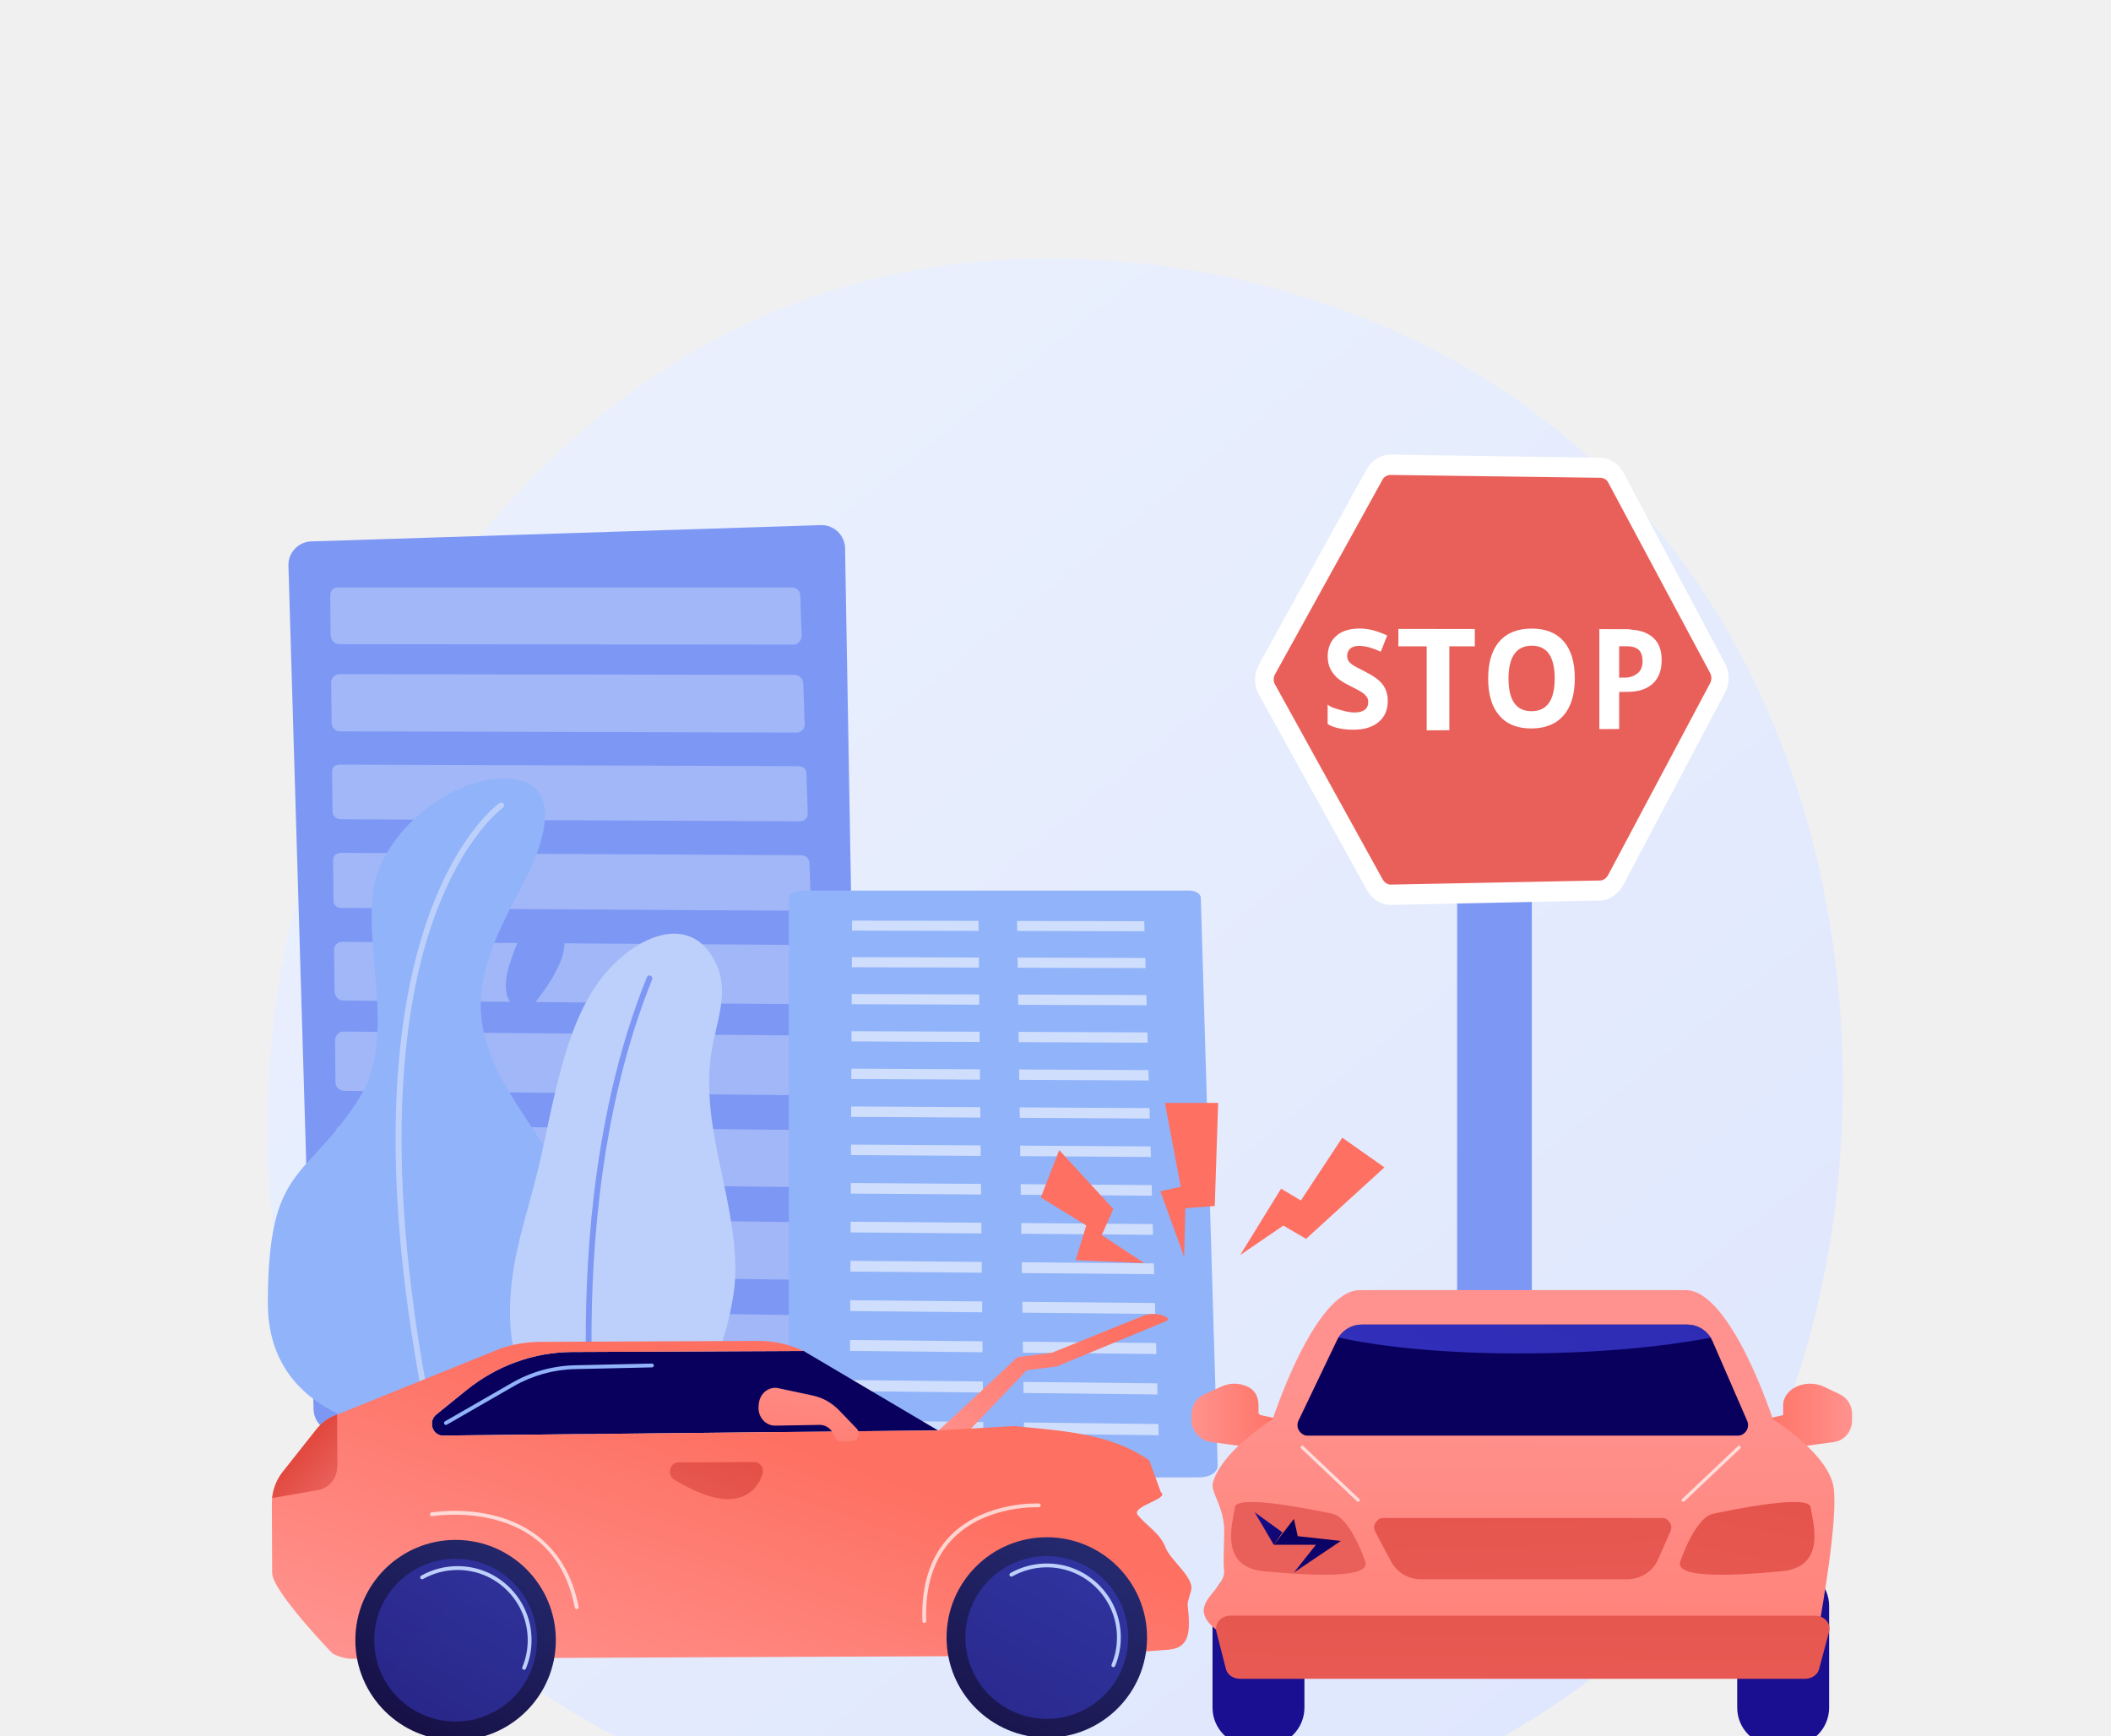
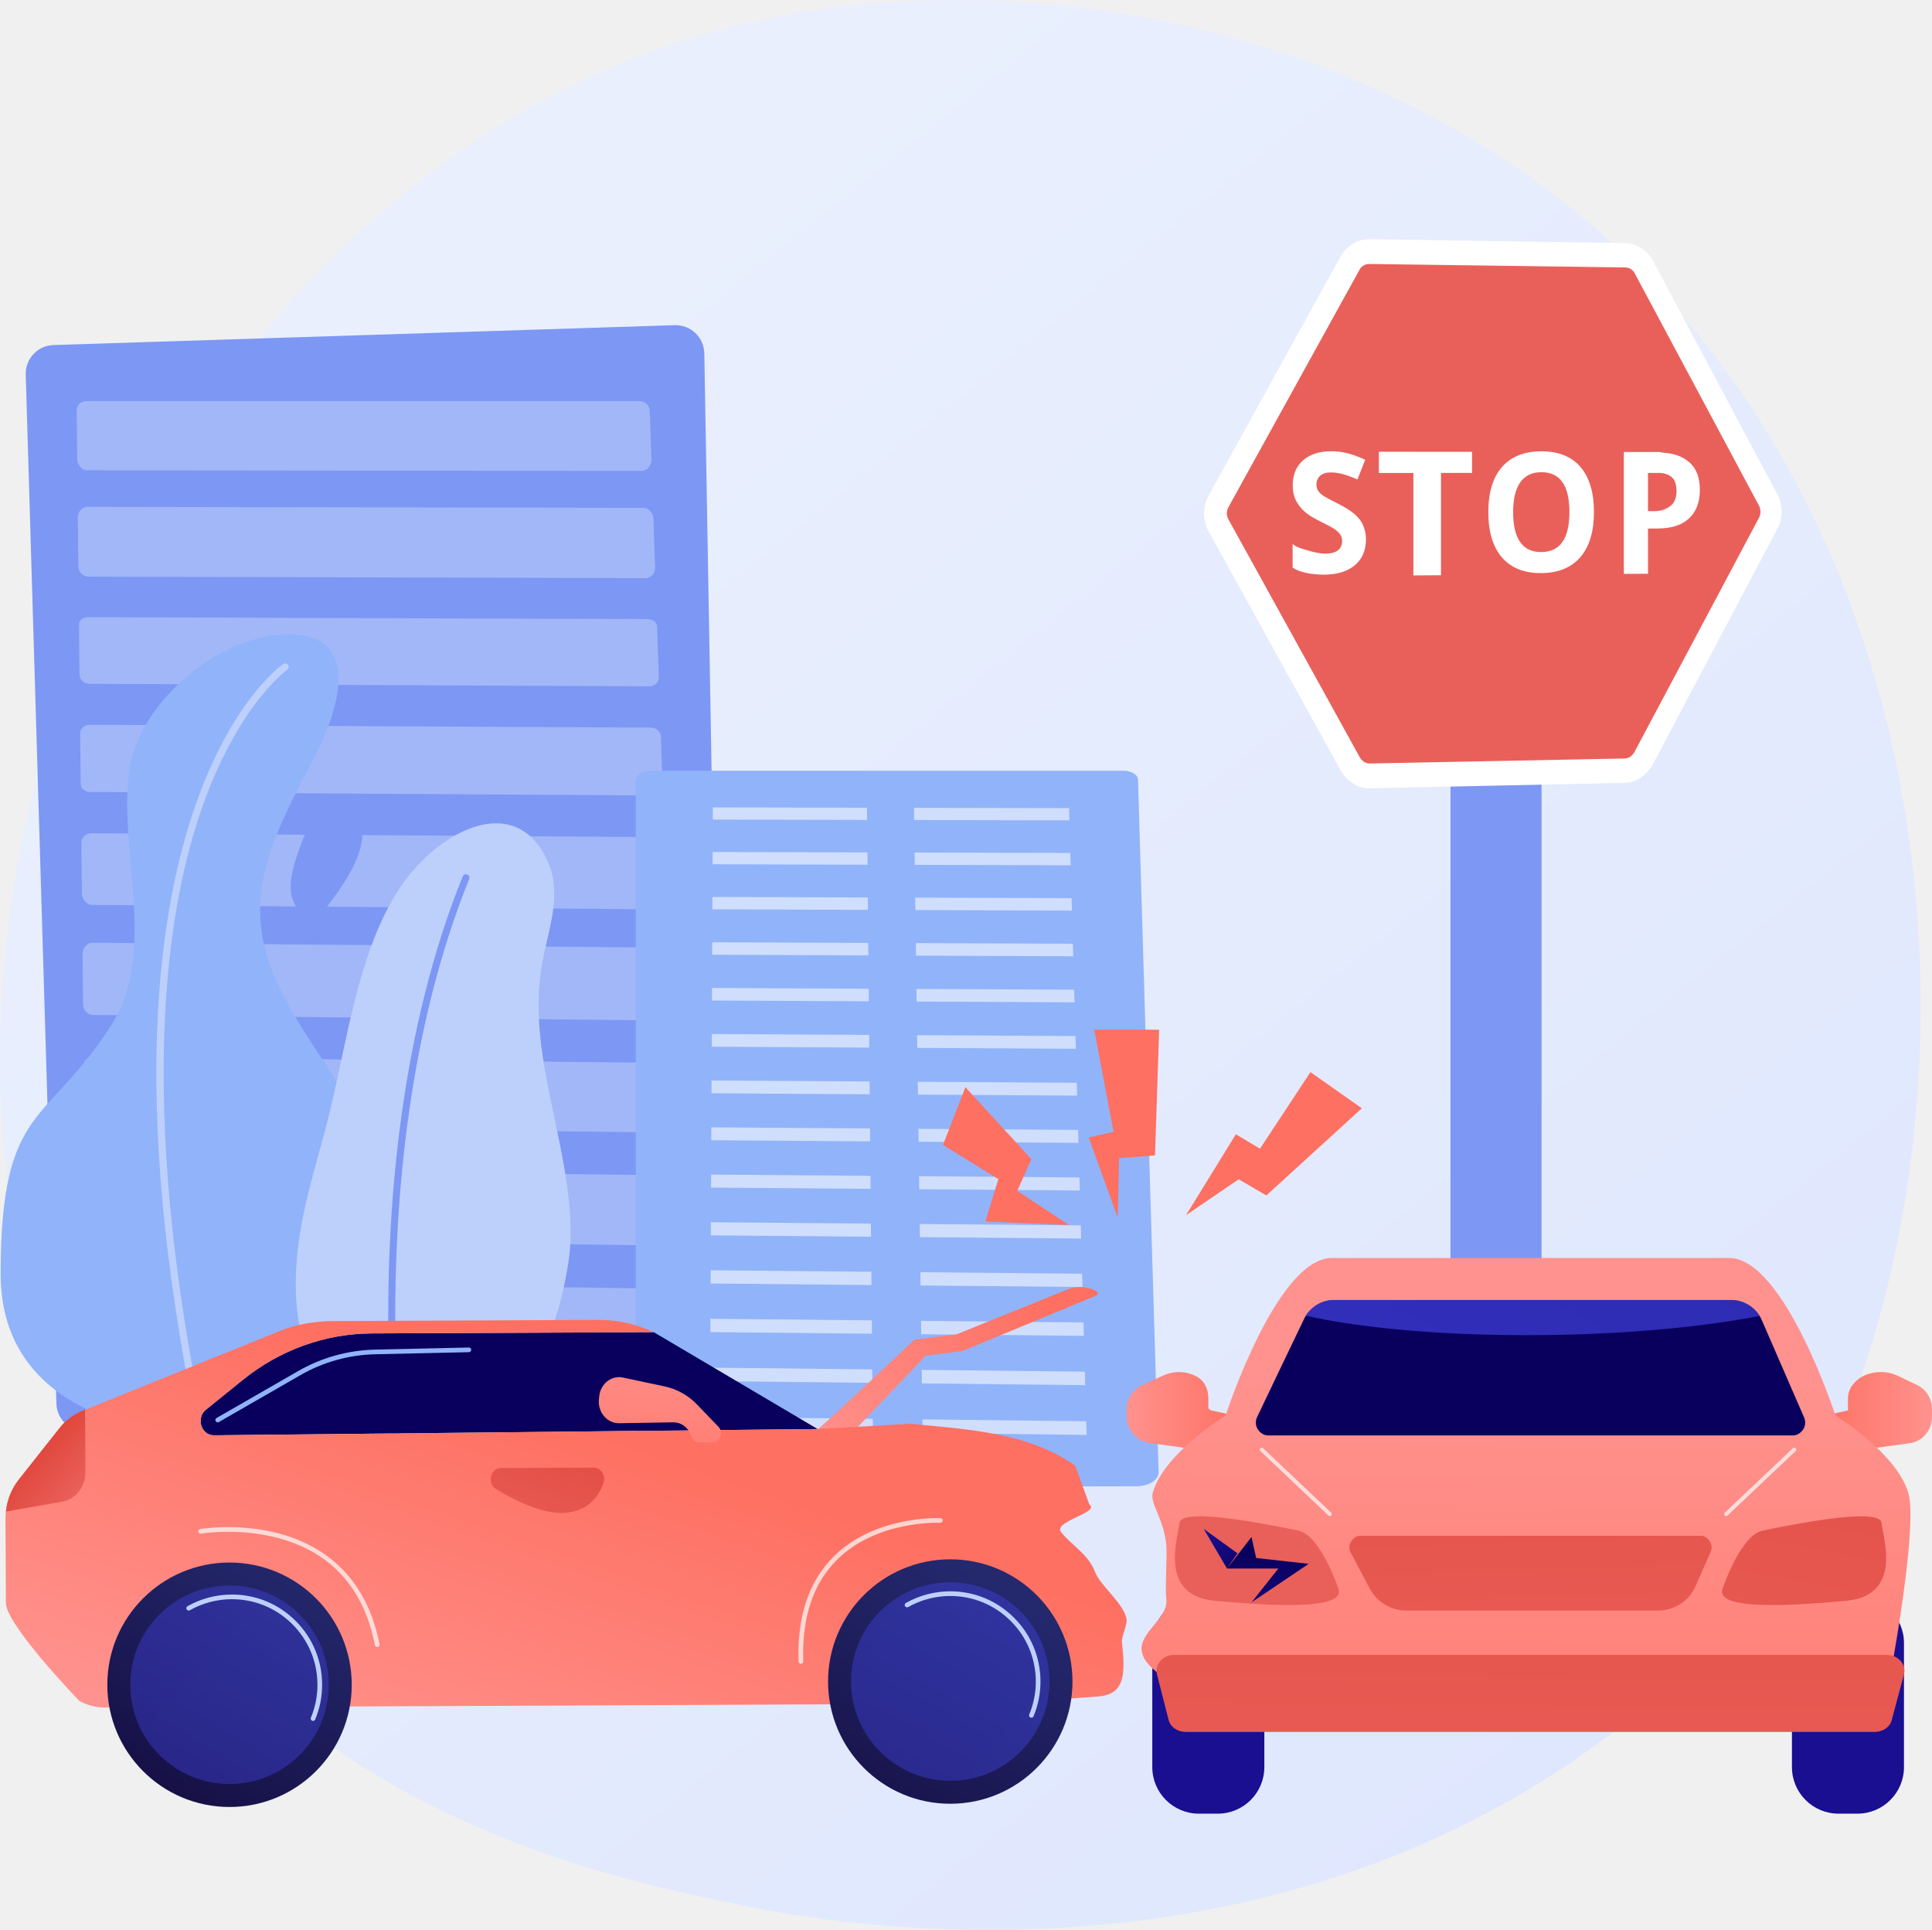
- <svg xmlns="http://www.w3.org/2000/svg" version="1.1" x="0px" y="0px" viewBox="0 0 3710 3050" xml:space="preserve">
+ <svg xmlns="http://www.w3.org/2000/svg" version="1.1" x="0px" y="0px" xml:space="preserve" viewBox="469.81 454.24 2785.19 2781.81">
  <g id="Illustration">
    <g>
      <linearGradient id="SVGID_1_" gradientUnits="userSpaceOnUse" x1="3598.685" y1="4057.087" x2="1123.397" y2="982.935">
        <stop offset="0" style="stop-color:#DAE3FE" />
        <stop offset="1" style="stop-color:#E9EFFD" />
      </linearGradient>
      <path style="fill:url(#SVGID_1_);" d="M2917.718,2844.753c-56.856,59.856-110.653,98.456-153.157,128.953    c-499.625,358.487-1090.815,253.99-1216.46,228.47c-185.537-37.684-544.177-110.525-803.467-415.445    c-392.284-461.318-331.2-1188.112-26.918-1667.879c55.658-87.758,349.66-574.832,947.217-652.944    c361.635-47.272,783.185,48.07,1088.461,303.83C3394.193,1306.602,3348.575,2391.16,2917.718,2844.753z" />
      <g>
        <rect x="2560.858" y="1077.566" style="fill:#7D97F4;" width="131.263" height="1645.838" />
        <g>
          <path style="fill:#FFFFFF;" d="M3031.994,1216.565l-178.861,338.275c-8.34,15.685-23.908,27.449-40.631,27.804l-368.333,7.82      c-17.33,0.368-33.513-11.026-42.202-26.686l-88.565-160.451l-101.126-182.83c-8.847-15.947-8.847-36.107,0-52.107      l189.691-343.755c8.688-15.713,24.872-25.894,42.202-25.633l368.333,5.553c16.723,0.252,32.292,10.555,40.631,26.189      l70.13,131.896l108.731,203.968C3040.188,1181.971,3040.188,1201.178,3031.994,1216.565z" />
          <linearGradient id="SVGID_00000020396081912785938100000009424284743262234518_" gradientUnits="userSpaceOnUse" x1="2766.346" y1="369.137" x2="2726.554" y2="597.939">
            <stop offset="0" style="stop-color:#E1473D" />
            <stop offset="1" style="stop-color:#E9605A" />
          </linearGradient>
          <path style="fill:url(#SVGID_00000020396081912785938100000009424284743262234518_);" d="M3005.598,1183.128L2826.28,847.919      c-2.838-5.314-8.088-8.147-13.771-8.223l-368.346-4.949c-5.885-0.079-11.324,2.66-14.268,7.995l-189.216,342.636      c-2.995,5.427-2.995,11.978,0,17.387l189.216,342.647c2.944,5.317,8.383,9.425,14.268,9.309l368.346-7.217      c5.683-0.111,10.932-4.414,13.771-9.745l179.319-337.256C3008.387,1195.263,3008.387,1188.35,3005.598,1183.128z" />
          <g>
            <path style="fill:#FFFFFF;" d="M2430.197,1203.342c-5.682-7.735-16.178-15.435-31.526-23.108       c-11.629-5.822-18.996-9.837-22.116-12.089c-3.12-2.229-5.386-4.557-6.82-6.96c-1.41-2.403-2.127-5.244-2.127-8.476       c0-5.199,1.757-9.427,5.295-12.661c3.537-3.232,8.595-4.861,15.2-4.863c5.539-0.002,11.19,0.748,16.908,2.25       c5.737,1.477,12.968,4.115,21.712,7.889l11.197-28.44c-8.436-3.856-16.511-6.867-24.269-9.006       c-7.742-2.117-15.88-3.193-24.44-3.202c-17.394-0.018-31.066,4.343-40.954,13.113c-9.897,8.753-14.862,20.822-14.862,36.152       c0,8.152,1.508,15.254,4.524,21.33c3.014,6.075,7.048,11.415,12.098,15.973c5.027,4.555,12.594,9.319,22.655,14.265       c10.744,5.327,17.854,9.183,21.34,11.62c3.483,2.436,6.112,4.972,7.91,7.584c1.799,2.636,2.698,5.664,2.698,9.035       c0,6.063-2.029,10.658-6.111,13.737c-4.105,3.104-9.967,4.69-17.61,4.734c-6.377,0.036-12.534-0.992-20.238-3.087       c-7.708-2.097-22.419-5.684-27.393-10.865v34.138c9.948,6.89,28.25,10.233,45.822,10.109       c19.043-0.135,33.44-4.724,44.098-13.764c10.649-9.055,15.759-21.365,15.759-36.936       C2438.946,1220.579,2435.875,1211.072,2430.197,1203.342z" />
            <path style="fill:#FFFFFF;" d="M2457.617,1105.387v30.607l49.74-0.025v147.668l39.792-0.29v-147.405l44.766-0.035v-30.43       L2457.617,1105.387z" />
            <path style="fill:#FFFFFF;" d="M2748.252,1127.374c-12.958-15.049-31.688-22.593-56.239-22.619       c-24.606-0.026-43.521,7.46-56.759,22.449c-13.232,15.008-19.853,36.774-19.853,65.262c0,28.487,6.599,50.287,19.808,65.431       c13.193,15.102,32.062,22.571,56.58,22.397c24.484-0.173,43.235-7.878,56.306-23.078       c13.055-15.204,19.566-36.848,19.566-64.968C2767.661,1164.033,2761.195,1142.429,2748.252,1127.374z M2691.789,1249.969       c-13.5,0.077-23.641-4.682-30.436-14.305c-6.801-9.629-10.203-23.977-10.203-43.065c0-19.088,3.424-33.505,10.315-43.199       c6.863-9.711,17.049-14.554,30.548-14.559c26.88-0.009,40.283,19.17,40.283,57.514       C2732.296,1230.603,2718.825,1249.815,2691.789,1249.969z" />
            <path style="fill:#FFFFFF;" d="M2905.477,1120.859c-8.542-7.613-20.506-12.857-35.905-13.892       c-2.451-0.169-6.042-1.187-8.649-1.189l-50.153-0.074v175.683l34.818-0.138v-65.161l13.825-0.075       c19.497-0.081,34.541-4.651,45.088-14.338c10.536-9.654,15.815-23.394,15.815-41.558       C2920.315,1142.664,2915.375,1129.674,2905.477,1120.859z M2879.105,1182.482c-5.074,4.38-12.778,8.466-23.052,8.497       l-10.466,0.048v-55.136l14.687-0.022c9.101-0.003,15.799,2.549,20.057,6.557c4.278,4.006,6.399,11.43,6.399,19.826       C2886.73,1170.577,2884.2,1178.128,2879.105,1182.482z" />
          </g>
        </g>
      </g>
      <g>
        <path style="fill:#7D97F4;" d="M1485.158,963.571c-0.193-11.071-4.817-21.603-12.838-29.237     c-8.02-7.634-18.767-11.734-29.835-11.38l-895.56,28.616c-22.794,0.728-40.697,19.772-40.018,42.568l44.188,1483.184     c0.672,22.508,19.225,40.343,41.741,40.124l877.56-8.535c11.023-0.107,21.547-4.611,29.236-12.511     c7.689-7.9,11.904-18.542,11.713-29.564L1485.158,963.571z" />
        <g style="opacity:0.56;">
          <path style="fill:#BDD0FB;" d="M1391.729,1032.349h-797.5c-7.756,0-13.981,6.021-13.901,13.376l0.762,70.571      c0.08,7.386,6.476,15.825,14.255,15.833l799.771,0.879c7.918,0.009,14.046-8.473,13.792-15.927l-2.427-71.238      C1406.228,1038.421,1399.624,1032.349,1391.729,1032.349z" />
          <path style="fill:#BDD0FB;" d="M1396.907,1186.162l-800.972-1.333c-7.79-0.013-14.025,7.422-13.944,14.841l0.768,71.155      c0.08,7.451,6.489,14.515,14.302,14.537l803.263,2.218c7.952,0.022,14.156-7.071,13.9-14.59l-2.448-71.803      C1411.52,1193.7,1404.836,1186.175,1396.907,1186.162z" />
          <path style="fill:#BDD0FB;" d="M1402.311,1346.56l-804.595-2.736c-7.825-0.027-14.13,3.589-14.049,11.072l0.775,71.777      c0.081,7.516,6.503,13.197,14.349,13.232l806.785,3.591c7.988,0.036,14.269-5.641,14.01-13.227l-2.47-72.437      C1416.859,1350.279,1410.276,1346.588,1402.311,1346.56z" />
          <path style="fill:#BDD0FB;" d="M1407.581,1502.992l-808.129-4.117c-7.859-0.039-14.175,5.056-14.093,12.605l0.783,72.406      c0.081,7.582,6.516,11.857,14.396,11.905l810.338,4.986c8.023,0.049,14.382-4.185,14.12-11.838l-2.491-73.079      C1422.244,1508.241,1415.582,1503.033,1407.581,1502.992z" />
          <path style="fill:#BDD0FB;" d="M1412.897,1660.798l-811.694-5.522c-7.893-0.053-14.221,6.55-14.138,14.165l0.789,73.045      c0.082,7.65,6.589,15.938,14.505,16l814.047,6.456c8.06,0.064,14.31-8.199,14.047-15.92l-2.514-73.73      C1427.678,1667.605,1420.934,1660.852,1412.897,1660.798z" />
          <path style="fill:#BDD0FB;" d="M1418.261,1819.996l-815.291-6.951c-7.927-0.067-14.267,8.069-14.183,15.752l0.796,73.693      c0.083,7.717,6.602,14.595,14.553,14.672l817.665,7.901c8.096,0.078,14.424-6.74,14.159-14.53l-2.536-74.389      C1433.159,1828.389,1426.333,1820.065,1418.261,1819.996z" />
          <path style="fill:#BDD0FB;" d="M1423.859,1986.169l-819.046-8.456c-7.964-0.083-14.375,4.101-14.291,11.852l0.804,74.348      c0.084,7.786,6.616,13.229,14.602,13.32l821.315,9.372c8.132,0.093,14.541-5.253,14.272-13.113l-2.559-75.057      C1438.689,1990.611,1431.97,1986.252,1423.859,1986.169z" />
          <path style="fill:#BDD0FB;" d="M1429.32,2148.257l-822.708-9.937c-7.999-0.096-14.422,5.626-14.337,13.447l0.81,75.012      c0.085,7.855,6.63,11.838,14.651,11.943l824.997,10.869c8.17,0.107,14.659-3.739,14.388-11.67l-2.582-75.734      C1444.27,2154.292,1437.467,2148.355,1429.32,2148.257z" />
          <path style="fill:#BDD0FB;" d="M1434.829,2311.795l-826.403-11.444c-8.035-0.111-14.469,7.178-14.384,15.068l0.817,75.686      c0.086,7.926,6.706,16.065,14.765,16.186l828.842,12.445c8.208,0.124,14.585-7.896,14.312-15.897l-2.605-76.42      C1449.901,2319.45,1443.013,2311.908,1434.829,2311.795z" />
        </g>
      </g>
      <g>
        <path style="fill:#91B3FA;" d="M2110.373,1577.959c-0.209-7.058-9.357-12.738-20.568-12.738h-680.024     c-11.362,0-23.431,5.854-23.431,13.009v999.384c0,5.34,4.804,10.461,10.809,14.232c6.005,3.771,14.861,5.882,23.342,5.868     l687.472-1.182c8.554-0.014,16.919-2.191,22.903-6.041c5.984-3.851,9.353-9.065,9.192-14.451L2110.373,1577.959z" />
        <g style="opacity:0.57;">
          <polygon style="fill:#FFFFFF;" points="1719.844,1636.046 1497.393,1635.561 1497.476,1618.034 1719.678,1618.476     " />
          <polygon style="fill:#FFFFFF;" points="1720.454,1700.602 1497.088,1699.961 1497.172,1682.29 1720.287,1682.888     " />
          <polygon style="fill:#FFFFFF;" points="1721.069,1765.692 1496.78,1764.891 1496.865,1747.074 1720.9,1747.833     " />
          <polygon style="fill:#FFFFFF;" points="1721.689,1831.324 1496.471,1830.36 1496.556,1812.396 1721.519,1813.315     " />
          <polygon style="fill:#FFFFFF;" points="1722.314,1897.502 1496.158,1896.373 1496.244,1878.259 1722.143,1879.343     " />
          <polygon style="fill:#FFFFFF;" points="1723.58,2031.525 1495.525,2030.058 1495.613,2011.64 1723.406,2013.059     " />
          <polygon style="fill:#FFFFFF;" points="1725.52,2236.838 1494.556,2234.843 1494.646,2215.953 1725.341,2217.899     " />
          <polygon style="fill:#FFFFFF;" points="1722.945,1964.233 1495.843,1962.937 1495.93,1944.672 1722.772,1945.922     " />
          <polygon style="fill:#FFFFFF;" points="1724.221,2099.386 1495.205,2097.747 1495.293,2079.172 1724.046,2080.764     " />
          <polygon style="fill:#FFFFFF;" points="1724.868,2167.822 1494.882,2166.005 1494.97,2147.274 1724.691,2149.041     " />
          <polygon style="fill:#FFFFFF;" points="1726.177,2306.446 1494.228,2304.269 1494.318,2285.217 1725.997,2287.344     " />
          <polygon style="fill:#FFFFFF;" points="1726.84,2376.65 1493.896,2374.288 1493.987,2355.073 1726.659,2357.384     " />
          <polygon style="fill:#FFFFFF;" points="1727.51,2447.462 1493.562,2444.911 1493.653,2425.531 1727.326,2428.029     " />
          <polygon style="fill:#FFFFFF;" points="1728.184,2518.884 1493.225,2516.142 1493.317,2496.594 1727.999,2499.284     " />
          <polygon style="fill:#FFFFFF;" points="2011.495,1636.681 1787.647,1636.193 1787.406,1618.611 2011.001,1619.056     " />
          <polygon style="fill:#FFFFFF;" points="2013.311,1701.444 1788.537,1700.798 1788.293,1683.071 2012.813,1683.673     " />
          <polygon style="fill:#FFFFFF;" points="2015.142,1766.743 1789.434,1765.937 1789.188,1748.063 2014.639,1748.825     " />
          <polygon style="fill:#FFFFFF;" points="2016.988,1832.588 1790.339,1831.619 1790.09,1813.596 2016.481,1814.52     " />
          <polygon style="fill:#FFFFFF;" points="2018.849,1898.982 1791.251,1897.846 1791,1879.673 2018.338,1880.763     " />
          <polygon style="fill:#FFFFFF;" points="2022.619,2033.448 1793.097,2031.972 1792.843,2013.492 2022.099,2014.921     " />
          <polygon style="fill:#FFFFFF;" points="2028.395,2239.454 1795.926,2237.447 1795.666,2218.492 2027.862,2220.45     " />
          <polygon style="fill:#FFFFFF;" points="2020.726,1965.933 1792.17,1964.628 1791.918,1946.303 2020.211,1947.561     " />
          <polygon style="fill:#FFFFFF;" points="2024.528,2101.537 1794.032,2099.886 1793.776,2081.25 2024.005,2082.853     " />
          <polygon style="fill:#FFFFFF;" points="2026.453,2170.202 1794.975,2168.375 1794.716,2149.58 2025.925,2151.359     " />
          <polygon style="fill:#FFFFFF;" points="2030.353,2309.301 1796.885,2307.109 1796.622,2287.992 2029.816,2290.133     " />
          <polygon style="fill:#FFFFFF;" points="2032.328,2379.749 1797.853,2377.37 1797.587,2358.088 2031.786,2360.416     " />
          <polygon style="fill:#FFFFFF;" points="2034.321,2450.806 1798.828,2448.239 1798.561,2428.791 2033.774,2431.306     " />
          <polygon style="fill:#FFFFFF;" points="2036.33,2522.48 1799.813,2519.72 1799.542,2500.103 2035.778,2502.81     " />
        </g>
      </g>
      <g>
        <g>
          <g>
            <path style="fill:#91B3FA;" d="M873.194,1879.289c-14.808-30.851-25.401-63.147-27.872-98.311       c-6.225-88.601,45.28-170.193,83.118-246.477c34.776-70.112,60.623-174.584-56.72-165.287       c-93.486,7.407-203.391,100.572-215.931,197.722c-14.839,114.98,41.136,259.974-25.229,364.418       c-92.842,146.113-159.811,112.628-159.811,359.194c0,105.356,58.357,163.47,125.199,195.479       c105.501,50.522,231.302,30.108,315.36-51.24c74.261-71.867,118.415-175.18,103.482-278.903       C999.707,2051.126,917.543,1971.683,873.194,1879.289z" />
            <path style="fill:#BDD0FB;" d="M794.754,2673.806c-2.261,0-4.318-1.53-4.894-3.822       c-58.188-232.269-89.863-442.835-94.145-625.85c-3.428-146.623,10.619-276.037,41.748-384.648       c53.261-185.813,137.028-245.648,140.567-248.105c2.291-1.584,5.439-1.021,7.026,1.27c1.591,2.291,1.022,5.436-1.269,7.025       c-1.167,0.82-84.976,61.303-137.001,243.929c-48.216,169.257-78.183,480.82,52.867,1003.923       c0.677,2.705-0.966,5.447-3.671,6.124C795.572,2673.757,795.158,2673.806,794.754,2673.806z" />
          </g>
          <path style="fill:#7D97F4;" d="M966.346,1619.358c-4.521-1.226-9.486-1.609-14.774-1.001      c-29.245,3.363-41.255,34.203-49.846,58.317c-7.358,20.65-16.029,45.714-11.684,68.085      c4.698,24.187,30.384,43.917,49.022,19.359c21.185-27.914,52.975-70.771,53.167-107.761      C992.327,1637.971,982.003,1623.605,966.346,1619.358z" />
        </g>
        <g>
          <path style="fill:#BDD0FB;" d="M1289.224,2273.636c13.239-87.219-18.46-187.351-34.281-279.584      c-8.365-48.766-12.234-97.162-4.402-146.292c7.787-48.847,30.739-101.678,9.577-150.345      c-42.643-98.046-144.013-53.426-202.081,20.385c-67.383,85.653-85.803,225.617-111.397,333.392      c-15.429,64.973-38.671,131.616-46.809,197.825c-13.482,109.681,11.317,185.829,63.784,237.254      c50.324,49.325,126.967,59.552,188.529,25.267C1207.757,2480.566,1267.866,2414.339,1289.224,2273.636z" />
          <path style="fill:#7D97F4;" d="M1057.313,2680.012c-2.419,0-4.555-1.745-4.973-4.21c-0.22-1.323-22.282-134.458-22.861-318.144      c-0.532-169.607,17.655-418.33,107.334-640.069c1.045-2.582,3.973-3.84,6.573-2.787c2.583,1.045,3.832,3.988,2.787,6.573      c-89.064,220.221-107.127,467.548-106.598,636.252c0.575,182.868,22.499,315.184,22.723,316.499      c0.46,2.749-1.39,5.354-4.141,5.815C1057.875,2679.99,1057.592,2680.012,1057.313,2680.012z" />
        </g>
      </g>
      <g>
        <linearGradient id="SVGID_00000026859709667839345980000012692601281410060203_" gradientUnits="userSpaceOnUse" x1="1656.13" y1="2581.846" x2="1962.38" y2="2315.981">
          <stop offset="0" style="stop-color:#FF928E" />
          <stop offset="1" style="stop-color:#FE7062" />
        </linearGradient>
        <path style="fill:url(#SVGID_00000026859709667839345980000012692601281410060203_);" d="M1648.534,2514.363     c3.979-1.481,139.58-129.103,139.58-129.103l60.431-7.677l160.422-64.853c13.175-5.326,30.204-4.217,41.497,2.702l0,0     c2.995,1.835,2.534,5.015-0.934,6.453l-192.141,79.687l-53.061,6.717l-98.753,103.633l-47.165,2.879L1648.534,2514.363z" />
        <linearGradient id="SVGID_00000145046809740448915110000013598033311896558476_" gradientUnits="userSpaceOnUse" x1="1392.599" y1="2121.226" x2="1947.942" y2="990.345">
          <stop offset="0" style="stop-color:#09005D" />
          <stop offset="1" style="stop-color:#1A0F91" />
        </linearGradient>
        <path style="fill:url(#SVGID_00000145046809740448915110000013598033311896558476_);" d="M819.421,2443.536l-52.755,42.683     c-14.649,11.85-6.751,37.013,11.566,36.84l870.302-9.026l-236.248-139.641l-406.899,1.821     C938.29,2376.513,873.082,2400.118,819.421,2443.536z" />
        <linearGradient id="SVGID_00000054973358151466064220000015083648009666938011_" gradientUnits="userSpaceOnUse" x1="1164.704" y1="3091.928" x2="1359.896" y2="2526.544">
          <stop offset="0" style="stop-color:#FF928E" />
          <stop offset="1" style="stop-color:#FE7062" />
        </linearGradient>
        <path style="fill:url(#SVGID_00000054973358151466064220000015083648009666938011_);" d="M2087.211,2821.051     c-0.792-7.131,7.547-24.898,6.731-31.971c-2.611-22.632-37.482-48.348-45.433-68.99c-9.969-25.884-31.48-36.298-48.798-57.211     c-13.166-15.9,57.206-28.4,40.385-40.385l-20.192-55.529c-68.16-48.562-155.955-52.345-237.26-60.577l-134.11,7.646     l-870.302,9.026c-18.317,0.173-26.215-24.99-11.566-36.84l52.755-42.683c53.661-43.418,118.869-67.023,185.966-67.323     l406.899-1.821l-3.057-1.359c-24.499-10.892-50.752-16.44-77.242-16.322l-383.185,1.715c-23.282,0.104-46.415,3.972-68.629,11.47     l-287.691,116.357c-14.222,4.803-26.897,13.835-36.571,26.059l-59.202,74.818c-12.322,15.573-19.05,35.404-18.958,55.886     l0.544,121.486c0.144,32.154,106.032,141.543,106.032,141.543c11.508,6.256,24.223,9.487,37.105,9.429l1294.726-5.794     l137.466-10.28C2092.992,2896.454,2091.911,2863.325,2087.211,2821.051z" />
        <linearGradient id="SVGID_00000042696487037186907480000005234735074246674317_" gradientUnits="userSpaceOnUse" x1="523.235" y1="2548.757" x2="584.363" y2="2603.241">
          <stop offset="0" style="stop-color:#E1473D" />
          <stop offset="1" style="stop-color:#E9605A" />
        </linearGradient>
        <path style="fill:url(#SVGID_00000042696487037186907480000005234735074246674317_);" d="M592.884,2576.208l-0.403-89.954     c-14.222,4.803-26.897,13.835-36.571,26.059l-59.202,74.818c-10.287,13-16.607,28.983-18.384,45.821l81.208-14.236     C578.834,2615.335,592.978,2597.305,592.884,2576.208z" />
        <linearGradient id="SVGID_00000132059112229522462260000016388697664938249614_" gradientUnits="userSpaceOnUse" x1="1431.516" y1="2370.47" x2="1407.003" y2="2669.53">
          <stop offset="0" style="stop-color:#FF928E" />
          <stop offset="1" style="stop-color:#FE7062" />
        </linearGradient>
        <path style="fill:url(#SVGID_00000132059112229522462260000016388697664938249614_);" d="M1505.508,2510.717l-30.744-31.94     c-12.811-13.31-28.9-22.363-46.346-26.076l-60.582-12.896c-16.625-3.539-32.466,9.093-34.202,27.275l-0.408,4.271     c-1.768,18.519,11.857,34.558,29.112,34.269l77.967-1.305c10.873-0.182,20.786,6.709,25.129,17.468l1.452,3.598     c1.928,4.776,6.305,7.857,11.132,7.835l19.173-0.086C1508.036,2533.081,1513.322,2518.835,1505.508,2510.717z" />
        <linearGradient id="SVGID_00000139273016548662228750000011561459719501368510_" gradientUnits="userSpaceOnUse" x1="1296.385" y1="2471.764" x2="1217.944" y2="2711.992">
          <stop offset="0" style="stop-color:#E1473D" />
          <stop offset="1" style="stop-color:#E9605A" />
        </linearGradient>
        <path style="fill:url(#SVGID_00000139273016548662228750000011561459719501368510_);" d="M1192.241,2570.227l133.453-0.597     c10.409-0.046,17.797,11.081,14.235,21.63c-6.026,17.848-20.468,40.644-55.024,43.454c-31.078,2.527-70.349-16.289-99.985-34.201     C1171.485,2592.393,1176.846,2570.296,1192.241,2570.227z" />
        <linearGradient id="SVGID_00000027570546893516611010000016144328541078971812_" gradientUnits="userSpaceOnUse" x1="1009.728" y1="2538.507" x2="691.059" y2="3063.086">
          <stop offset="0" style="stop-color:#2B3582" />
          <stop offset="1" style="stop-color:#150E42" />
        </linearGradient>
        <circle style="fill:url(#SVGID_00000027570546893516611010000016144328541078971812_);" cx="800.694" cy="2882.61" r="176.172" />
        <linearGradient id="SVGID_00000124155901181958748200000002191766513877196217_" gradientUnits="userSpaceOnUse" x1="229.104" y1="2391.59" x2="5937.624" y2="7295.455">
          <stop offset="0" style="stop-color:#4042E2" />
          <stop offset="1" style="stop-color:#4F52FF" />
        </linearGradient>
        <circle style="opacity:0.41;fill:url(#SVGID_00000124155901181958748200000002191766513877196217_);" cx="800.694" cy="2882.61" r="143.071" />
        <linearGradient id="SVGID_00000018227697780552201380000011367618506833346219_" gradientUnits="userSpaceOnUse" x1="2024.779" y1="2548.688" x2="1691.401" y2="3141.903">
          <stop offset="0" style="stop-color:#2B3582" />
          <stop offset="1" style="stop-color:#150E42" />
        </linearGradient>
        <circle style="fill:url(#SVGID_00000018227697780552201380000011367618506833346219_);" cx="1839.733" cy="2877.96" r="176.172" />
        <linearGradient id="SVGID_00000023238827215523571900000005358604934986594484_" gradientUnits="userSpaceOnUse" x1="672.589" y1="1875.333" x2="6381.115" y2="6779.203">
          <stop offset="0" style="stop-color:#4042E2" />
          <stop offset="1" style="stop-color:#4F52FF" />
        </linearGradient>
        <circle style="opacity:0.41;fill:url(#SVGID_00000023238827215523571900000005358604934986594484_);" cx="1839.733" cy="2877.96" r="143.071" />
        <path style="fill:#BDD0FB;" d="M1956.669,2930.111c-0.434,0-0.874-0.084-1.298-0.261c-1.715-0.717-2.524-2.688-1.807-4.402     c6.363-15.23,9.551-31.393,9.475-48.039c-0.148-32.936-13.113-63.842-36.507-87.029c-23.259-23.051-54.06-35.728-86.783-35.728     c-0.191,0-0.378,0-0.565,0.002c-21.096,0.095-41.883,5.605-60.12,15.933c-1.62,0.919-3.674,0.348-4.588-1.27     c-0.917-1.617-0.348-3.671,1.269-4.586c19.239-10.895,41.164-16.707,63.407-16.807c0.197-0.002,0.401-0.002,0.598-0.002     c34.515,0,66.992,13.366,91.523,37.678c24.672,24.45,38.344,57.046,38.498,91.779c0.079,17.552-3.283,34.597-9.994,50.661     C1959.236,2929.332,1957.984,2930.111,1956.669,2930.111z" />
        <path style="fill:#BDD0FB;" d="M921.087,2934.745c-0.434,0-0.874-0.084-1.298-0.261c-1.716-0.717-2.524-2.688-1.808-4.402     c6.363-15.23,9.551-31.393,9.475-48.039c-0.148-32.936-13.113-63.842-36.507-87.029c-23.259-23.05-54.06-35.726-86.78-35.726     c-0.191,0-0.378,0-0.569,0.002c-21.096,0.094-41.886,5.603-60.123,15.931c-1.627,0.917-3.674,0.35-4.588-1.27     c-0.917-1.617-0.348-3.671,1.269-4.586c19.239-10.895,41.167-16.707,63.41-16.806c0.2-0.002,0.401-0.002,0.601-0.002     c34.512,0,66.989,13.366,91.519,37.677c24.672,24.45,38.344,57.045,38.498,91.779c0.079,17.552-3.283,34.597-9.994,50.662     C923.654,2933.966,922.402,2934.745,921.087,2934.745z" />
        <path style="opacity:0.7;fill:#FFFFFF;" d="M1013.609,2828.247c-1.578,0-2.987-1.114-3.3-2.721     c-15.946-81.839-62.841-133.767-139.384-154.341c-57.415-15.435-110.91-6.466-111.442-6.376c-1.837,0.309-3.572-0.91-3.891-2.741     c-0.315-1.831,0.91-3.573,2.741-3.891c0.549-0.094,55.305-9.304,114.124,6.45c54.563,14.612,123.914,54.165,144.458,159.611     c0.355,1.826-0.835,3.592-2.659,3.947C1014.039,2828.228,1013.823,2828.247,1013.609,2828.247z" />
        <path style="opacity:0.7;fill:#FFFFFF;" d="M1624.423,2852.357c-1.801,0-3.296-1.428-3.359-3.245     c-2.333-65.181,14.927-116.342,51.296-152.062c59.999-58.929,152.464-54.679,153.385-54.628c1.857,0.1,3.28,1.684,3.178,3.54     c-0.099,1.857-1.742,3.254-3.54,3.181c-0.887-0.051-90.491-4.115-148.346,52.747c-34.939,34.339-51.506,83.791-49.248,146.982     c0.069,1.857-1.384,3.417-3.241,3.484C1624.505,2852.357,1624.466,2852.357,1624.423,2852.357z" />
        <path style="fill:#91B3FA;" d="M783.692,2504.357c-1.167,0-2.297-0.604-2.922-1.688c-0.927-1.612-0.371-3.669,1.242-4.594     l117.7-67.669c33.618-19.326,71.876-30.001,110.64-30.87l135.345-3.035c0.026-0.002,0.053-0.002,0.053-0.002     c1.847,0,3.346,1.458,3.388,3.29c0.04,1.859-1.433,3.398-3.29,3.439l-135.345,3.035c-37.64,0.845-74.794,11.21-107.439,29.978     l-117.7,67.667C784.838,2504.212,784.26,2504.357,783.692,2504.357z" />
      </g>
      <g>
        <g>
          <g>
            <g>
              <linearGradient id="SVGID_00000057834580375855188110000011692930780351755162_" gradientUnits="userSpaceOnUse" x1="2178.358" y1="1855.082" x2="2207.699" y2="2784.229">
                <stop offset="0" style="stop-color:#09005D" />
                <stop offset="1" style="stop-color:#1A0F91" />
              </linearGradient>
              <path style="fill:url(#SVGID_00000057834580375855188110000011692930780351755162_);" d="M2292.5,2822.569        c0-37.082-30.061-67.143-67.143-67.143h-27.252c-37.082,0-67.144,30.061-67.144,67.143v178.694        c0,37.083,30.061,67.144,67.144,67.144h27.252c37.082,0,67.143-30.061,67.143-67.144V2822.569z" />
              <linearGradient id="SVGID_00000092450820558652467140000000841734400570626234_" gradientUnits="userSpaceOnUse" x1="3099.557" y1="1826.078" x2="3128.898" y2="2755.224">
                <stop offset="0" style="stop-color:#09005D" />
                <stop offset="1" style="stop-color:#1A0F91" />
              </linearGradient>
              <path style="fill:url(#SVGID_00000092450820558652467140000000841734400570626234_);" d="M3214.615,2822.569        c0-37.082-30.061-67.143-67.144-67.143h-27.251c-37.082,0-67.144,30.061-67.144,67.143v178.694        c0,37.083,30.061,67.144,67.144,67.144h27.251c37.082,0,67.144-30.061,67.144-67.144V2822.569z" />
            </g>
            <g>
              <linearGradient id="SVGID_00000085972825205883717220000014370829792133533615_" gradientUnits="userSpaceOnUse" x1="2093.942" y1="2491.179" x2="2260.52" y2="2491.179">
                <stop offset="0" style="stop-color:#FF928E" />
                <stop offset="1" style="stop-color:#FE7062" />
              </linearGradient>
              <path style="fill:url(#SVGID_00000085972825205883717220000014370829792133533615_);" d="M2216.905,2487.404        c-2.012-0.446-5.174-2.23-5.174-4.291v-13.798c0-13.296-5.76-25.458-17.633-31.443c-15.317-7.721-32.464-7.99-48.005-0.73        l-29.205,13.356c-13.625,6.365-22.946,20.043-22.946,35.081v10.521c0,19.365,15.353,35.753,34.542,38.366l118.099,16.008        l13.937-53.549L2216.905,2487.404z" />
              <linearGradient id="SVGID_00000129913788747191524100000000725977584421451918_" gradientUnits="userSpaceOnUse" x1="-2634.625" y1="2491.179" x2="-2470.044" y2="2491.179" gradientTransform="matrix(-1 0 0 1 620.375 0)">
                <stop offset="0" style="stop-color:#FF928E" />
                <stop offset="1" style="stop-color:#FE7062" />
              </linearGradient>
              <path style="fill:url(#SVGID_00000129913788747191524100000000725977584421451918_);" d="M3132.625,2487.404        c2.012-0.446,1.221-2.23,1.221-4.291v-13.798c0-13.296,9.713-25.458,21.586-31.443c15.317-7.721,34.441-7.99,49.982-0.73        l27.923,13.356c13.625,6.365,21.664,20.043,21.664,35.081v10.521c0,19.365-13.083,35.753-32.271,38.366l-116.964,16.008        l-15.346-53.549L3132.625,2487.404z" />
            </g>
            <linearGradient id="SVGID_00000087390313253330776410000008471399733059514047_" gradientUnits="userSpaceOnUse" x1="2672.139" y1="2441.544" x2="2664.268" y2="3393.88">
              <stop offset="0" style="stop-color:#FF928E" />
              <stop offset="1" style="stop-color:#FE7062" />
            </linearGradient>
            <path style="fill:url(#SVGID_00000087390313253330776410000008471399733059514047_);" d="M3220.749,2605.798       c-17.022-57.456-104.971-111.315-104.971-111.315s-73.763-227.038-153.201-227.038c-63.786,0-216.955,0-274.845,0       c0,0-8.492,0-22.696,0c-57.951,0-211.394,0-275.194,0c-79.438,0-153.2,227.038-153.2,227.038s-41.56,25.28-73.071,59.747       c-14.328,15.673-26.579,33.245-31.9,51.204c-4.684,15.811,15.715,36.832,19.483,75.952c1.348,13.993-1.957,62.258,0,77.404       c3.626,28.069-39.835,48.417-35.336,75.721c4.316,26.2,42.11,37.763,45.8,57.724c5.433,29.393,33.168,51.651,65.557,51.651       h437.862h22.696h437.513c32.388,0,60.123-22.077,65.557-51.469C3206.213,2809.051,3233.194,2647.803,3220.749,2605.798z" />
            <linearGradient id="SVGID_00000106136604659874476190000000384342787799818371_" gradientUnits="userSpaceOnUse" x1="2682.488" y1="2225.182" x2="2672.818" y2="3206.611">
              <stop offset="0" style="stop-color:#E1473D" />
              <stop offset="1" style="stop-color:#E9605A" />
            </linearGradient>
            <path style="fill:url(#SVGID_00000106136604659874476190000000384342787799818371_);" d="M3209.7,2848.132       c-4.95-5.663-12.5-8.572-20.489-8.572H2163.208c-7.94,0-15.448,2.869-20.401,8.473c-4.953,5.604-6.813,12.741-5.054,19.733       l16.79,65.607c2.701,10.732,13.267,17.245,25.455,17.245h991.583c12.083,0,22.587-6.483,25.391-17.096l17.629-66.011       C3216.457,2860.493,3214.651,2853.795,3209.7,2848.132z" />
            <g>
              <linearGradient id="SVGID_00000145047403910906385340000001798518675622677395_" gradientUnits="userSpaceOnUse" x1="2493.445" y1="2288.033" x2="2352.099" y2="2567.361">
                <stop offset="0" style="stop-color:#E1473D" />
                <stop offset="1" style="stop-color:#E9605A" />
              </linearGradient>
              <path style="fill:url(#SVGID_00000145047403910906385340000001798518675622677395_);" d="M2399.104,2743.631        c0,0-25.533-76.6-57.687-83.22c-32.153-6.62-168.332-34.99-171.168-11.348s-30.262,104.971,51.067,112.536        C2302.645,2769.165,2412.206,2775.389,2399.104,2743.631z" />
              <linearGradient id="SVGID_00000109719687202452881070000016320647318071199123_" gradientUnits="userSpaceOnUse" x1="3181.863" y1="2144.568" x2="3000.466" y2="3095.674">
                <stop offset="0" style="stop-color:#E1473D" />
                <stop offset="1" style="stop-color:#E9605A" />
              </linearGradient>
              <path style="fill:url(#SVGID_00000109719687202452881070000016320647318071199123_);" d="M2953.315,2743.631        c0,0,25.533-76.6,57.687-83.22c32.153-6.62,168.332-34.99,171.168-11.348c2.837,23.642,30.262,104.971-51.067,112.536        C3049.775,2769.165,2940.214,2775.389,2953.315,2743.631z" />
            </g>
            <linearGradient id="SVGID_00000026852238045203542700000017741975259040286883_" gradientUnits="userSpaceOnUse" x1="2654.701" y1="2060.883" x2="2688.973" y2="3054.778">
              <stop offset="0" style="stop-color:#E1473D" />
              <stop offset="1" style="stop-color:#E9605A" />
            </linearGradient>
            <path style="fill:url(#SVGID_00000026852238045203542700000017741975259040286883_);" d="M2934.977,2676.369       c-2.642-4.07-7.164-8.443-12.016-8.443h-493.501c-5.026,0-9.684,4.551-12.274,8.857c-2.591,4.306-2.735,10.614-0.381,15.054       l27.766,52.282c10.303,19.428,30.496,31.5,52.488,31.5h362.606c23.452,0,44.709-13.24,54.26-34.658l22.118-50.278       C2938.02,2686.25,2937.618,2680.439,2934.977,2676.369z" />
            <g>
              <linearGradient id="SVGID_00000018952076523765537450000004278492710551824307_" gradientUnits="userSpaceOnUse" x1="2730.999" y1="2230.755" x2="2872.338" y2="1524.061">
                <stop offset="0" style="stop-color:#09005D" />
                <stop offset="1" style="stop-color:#1A0F91" />
              </linearGradient>
              <path style="fill:url(#SVGID_00000018952076523765537450000004278492710551824307_);" d="M3069.359,2514.475        c-3.206,4.88-8.653,8.739-14.526,8.739h-757.265c-5.93,0-11.462-3.945-14.639-8.966s-3.575-11.775-1.021-17.165        c17.193-36.229,49.45-103.525,67.522-141.058c0.823-1.702,1.73-3.66,2.752-5.221c8.738-13.873,24.086-22.782,40.74-22.782        h572.658c16.823,0,32.229,8.966,40.938,22.952c1.22,1.986,2.326,4.171,3.263,6.327l60.94,140.236        C3073.075,2502.899,3072.565,2509.566,3069.359,2514.475z" />
              <linearGradient id="SVGID_00000070828055137155031700000007180825470902836103_" gradientUnits="userSpaceOnUse" x1="2984.174" y1="1825.828" x2="2529.869" y2="2608.242">
                <stop offset="0" style="stop-color:#4042E2" />
                <stop offset="1" style="stop-color:#4F52FF" />
              </linearGradient>
              <path style="opacity:0.59;fill:url(#SVGID_00000070828055137155031700000007180825470902836103_);" d="M3006.518,2350.974        c-40.116,7.915-157.995,27.747-335.793,27.747c-179.273,0-284.471-20.285-318.544-28.087        c8.738-13.873,24.086-22.612,40.74-22.612h572.658C2982.403,2328.021,2997.808,2336.987,3006.518,2350.974z" />
            </g>
            <g>
              <g>
                <path style="opacity:0.7;fill:#FFFFFF;" d="M2386.901,2639.428c-0.701,0-1.402-0.257-1.95-0.775l-98.154-92.885         c-1.137-1.078-1.187-2.873-0.111-4.012c1.081-1.137,2.876-1.184,4.012-0.111l98.154,92.884         c1.137,1.078,1.187,2.873,0.111,4.012C2388.405,2639.13,2387.654,2639.428,2386.901,2639.428z" />
              </g>
              <g>
                <path style="opacity:0.7;fill:#FFFFFF;" d="M2958.291,2639.428c-0.752,0-1.503-0.298-2.061-0.886         c-1.077-1.139-1.027-2.934,0.111-4.012l98.154-92.884c1.139-1.073,2.936-1.026,4.012,0.111         c1.076,1.139,1.026,2.934-0.111,4.012l-98.154,92.885C2959.693,2639.171,2958.992,2639.428,2958.291,2639.428z" />
              </g>
            </g>
          </g>
        </g>
      </g>
      <g>
        <linearGradient id="SVGID_00000109740353375949837610000014186108561998220207_" gradientUnits="userSpaceOnUse" x1="2297.693" y1="2694.172" x2="2296.606" y2="2825.654">
          <stop offset="0" style="stop-color:#09005D" />
          <stop offset="1" style="stop-color:#1A0F91" />
        </linearGradient>
        <polygon style="fill:url(#SVGID_00000109740353375949837610000014186108561998220207_);" points="2273.99,2669.608     2238.654,2715.041 2312.692,2715.041 2273.99,2763.839 2356.442,2708.31 2280.721,2699.896    " />
        <linearGradient id="SVGID_00000157278441056985665860000018300219757974775944_" gradientUnits="userSpaceOnUse" x1="2268.497" y1="2731.762" x2="2210.895" y2="2660.225">
          <stop offset="0" style="stop-color:#09005D" />
          <stop offset="1" style="stop-color:#1A0F91" />
        </linearGradient>
        <polygon style="fill:url(#SVGID_00000157278441056985665860000018300219757974775944_);" points="2238.654,2715.041     2205,2657.829 2253.798,2693.166    " />
      </g>
      <linearGradient id="SVGID_00000147898527330903586970000000523460249305932453_" gradientUnits="userSpaceOnUse" x1="2306.318" y1="1613.66" x2="2306.318" y2="1775.198">
        <stop offset="0" style="stop-color:#FF928E" />
        <stop offset="1" style="stop-color:#FE7062" />
      </linearGradient>
      <polygon style="fill:url(#SVGID_00000147898527330903586970000000523460249305932453_);" points="2179.561,2205.797    2251.478,2089.134 2286.213,2109.947 2358.98,1999.551 2433.074,2051.717 2295.358,2177.313 2255.497,2154.005   " />
      <linearGradient id="SVGID_00000086676096899762294540000006638985835659686539_" gradientUnits="userSpaceOnUse" x1="1693.643" y1="1570.506" x2="1797.971" y2="1843.103">
        <stop offset="0" style="stop-color:#FF928E" />
        <stop offset="1" style="stop-color:#FE7062" />
      </linearGradient>
      <polygon style="fill:url(#SVGID_00000086676096899762294540000006638985835659686539_);" points="2010.971,2219.992    1936.248,2170.743 1956.627,2124.89 1861.525,2021.297 1829.258,2104.511 1909.076,2153.76 1890.395,2214.897   " />
      <linearGradient id="SVGID_00000023960584909295828530000005345811203330694559_" gradientUnits="userSpaceOnUse" x1="2169.634" y1="1470.373" x2="2139.346" y2="1685.758">
        <stop offset="0" style="stop-color:#FF928E" />
        <stop offset="1" style="stop-color:#FE7062" />
      </linearGradient>
      <polygon style="fill:url(#SVGID_00000023960584909295828530000005345811203330694559_);" points="2081.122,2209.206    2039.306,2093.713 2075.148,2085.748 2047.271,1938.396 2140.859,1938.396 2134.885,2119.6 2083.113,2123.582   " />
    </g>
  </g>
</svg>
